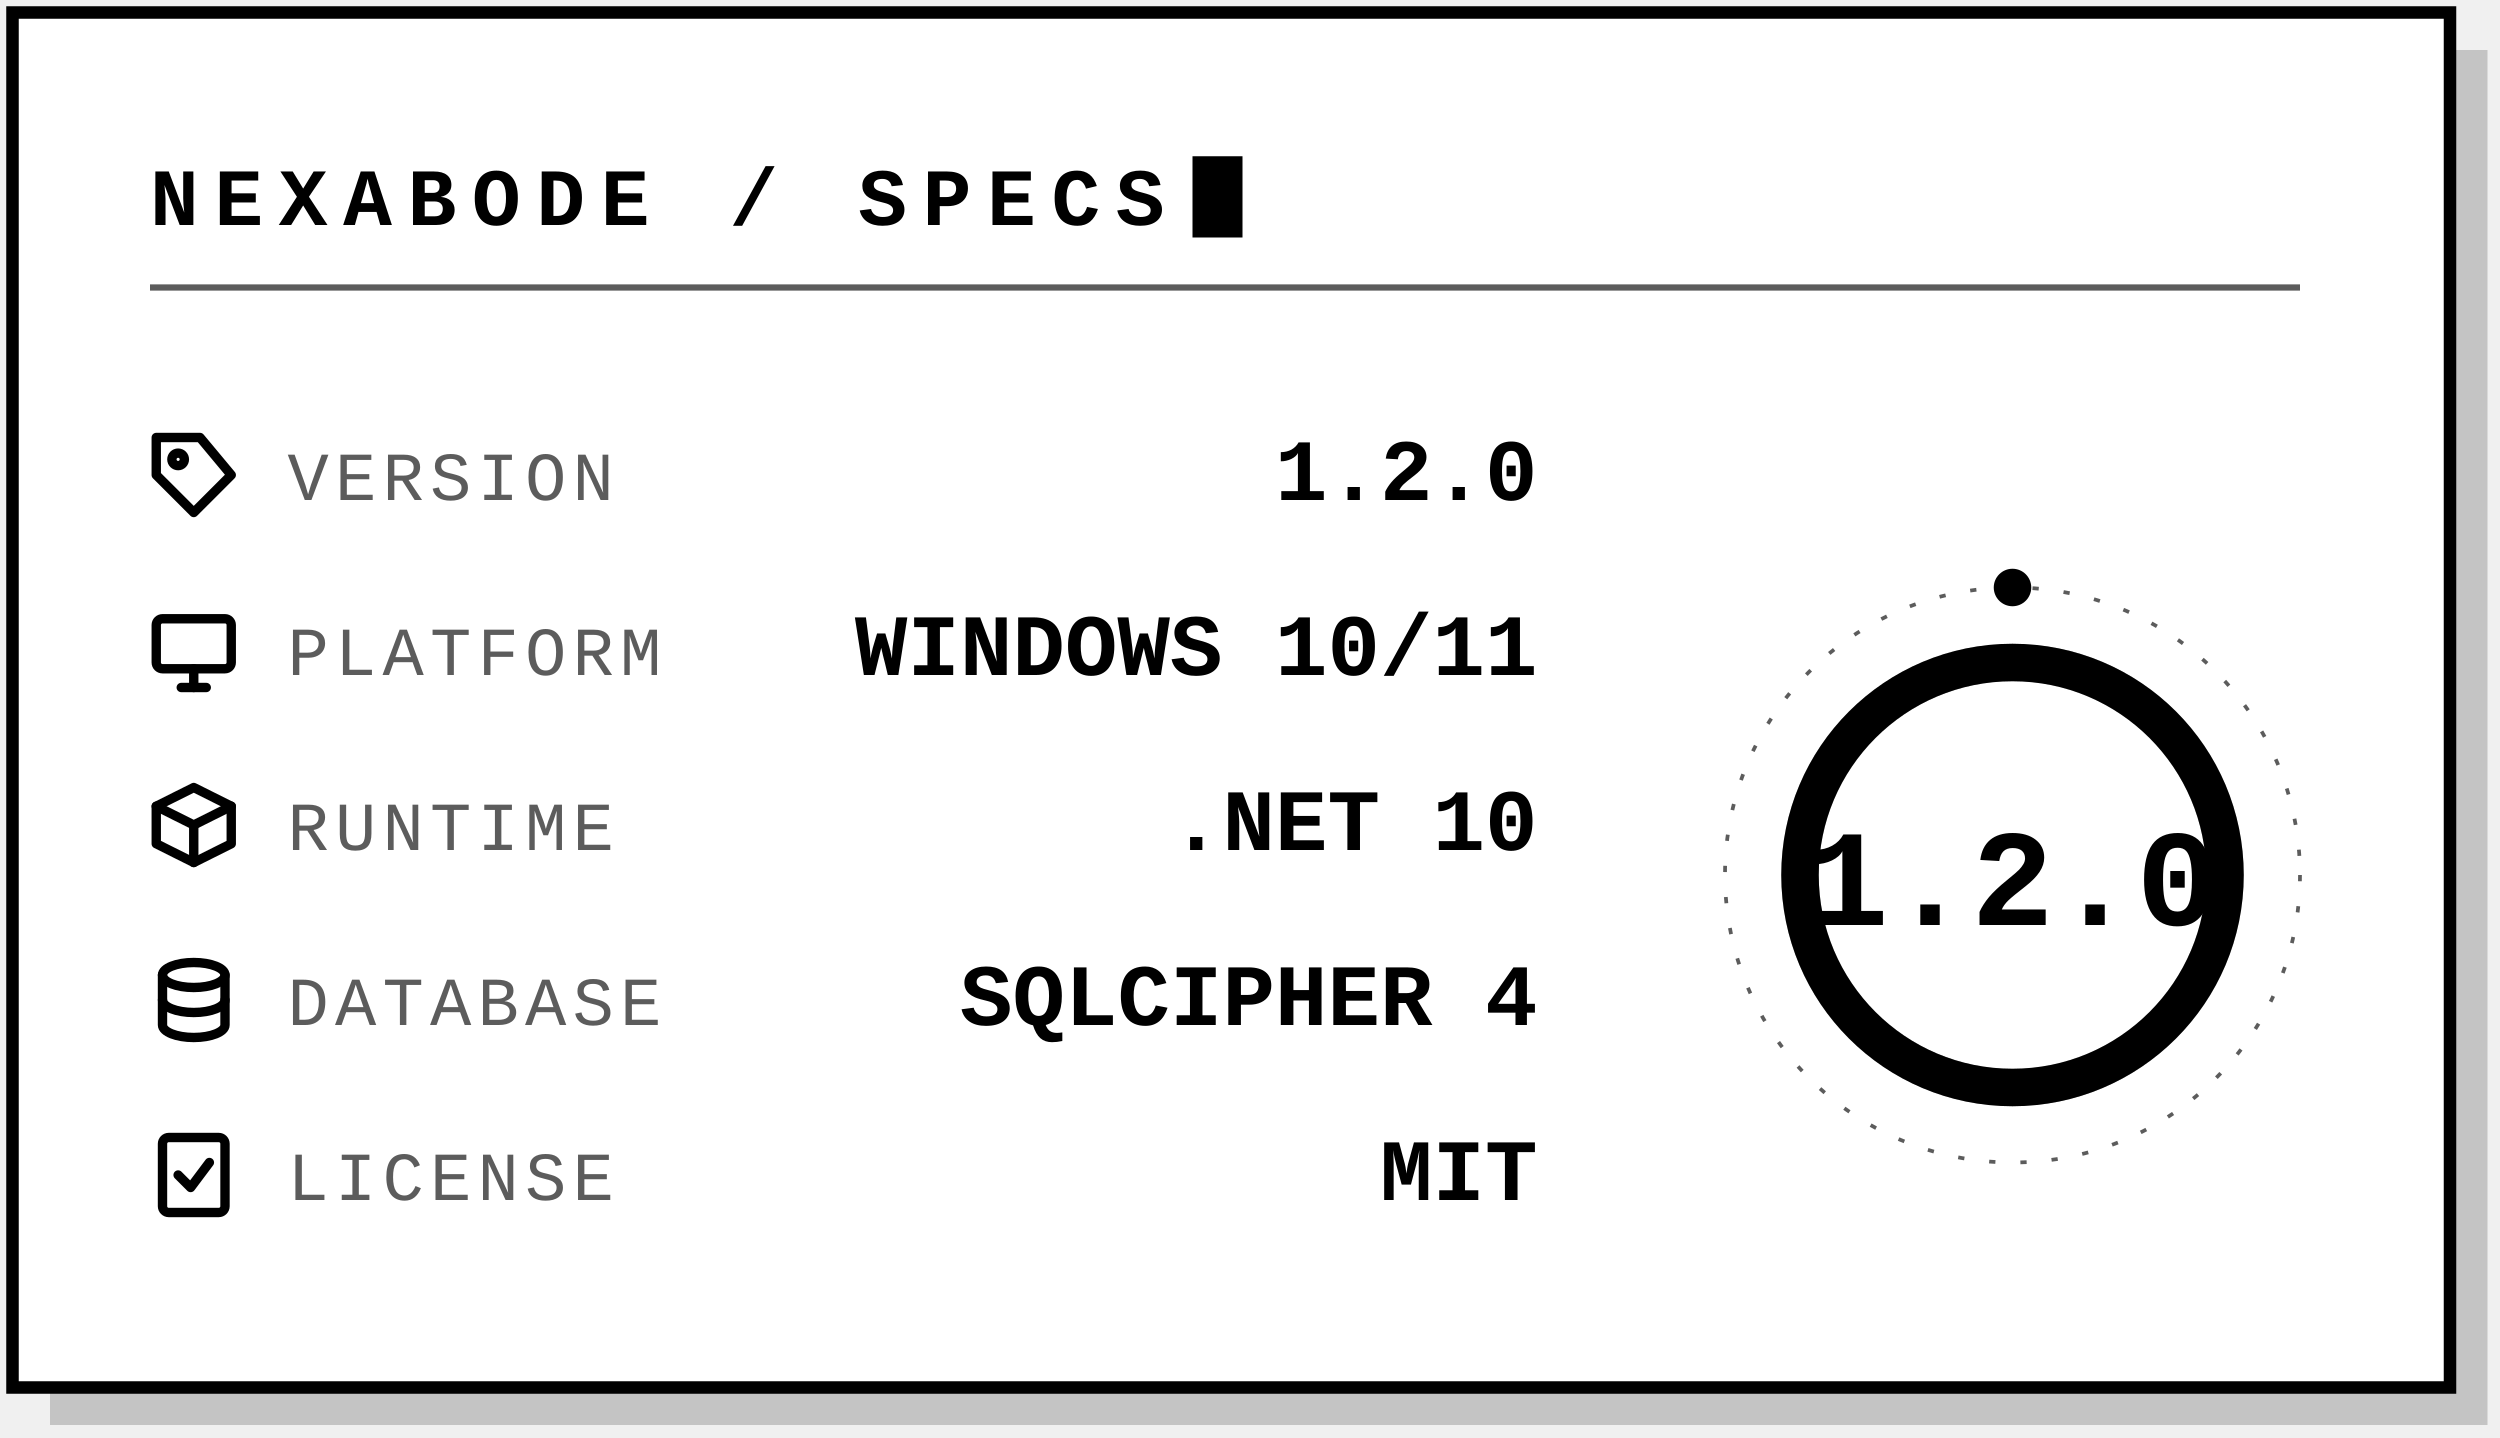
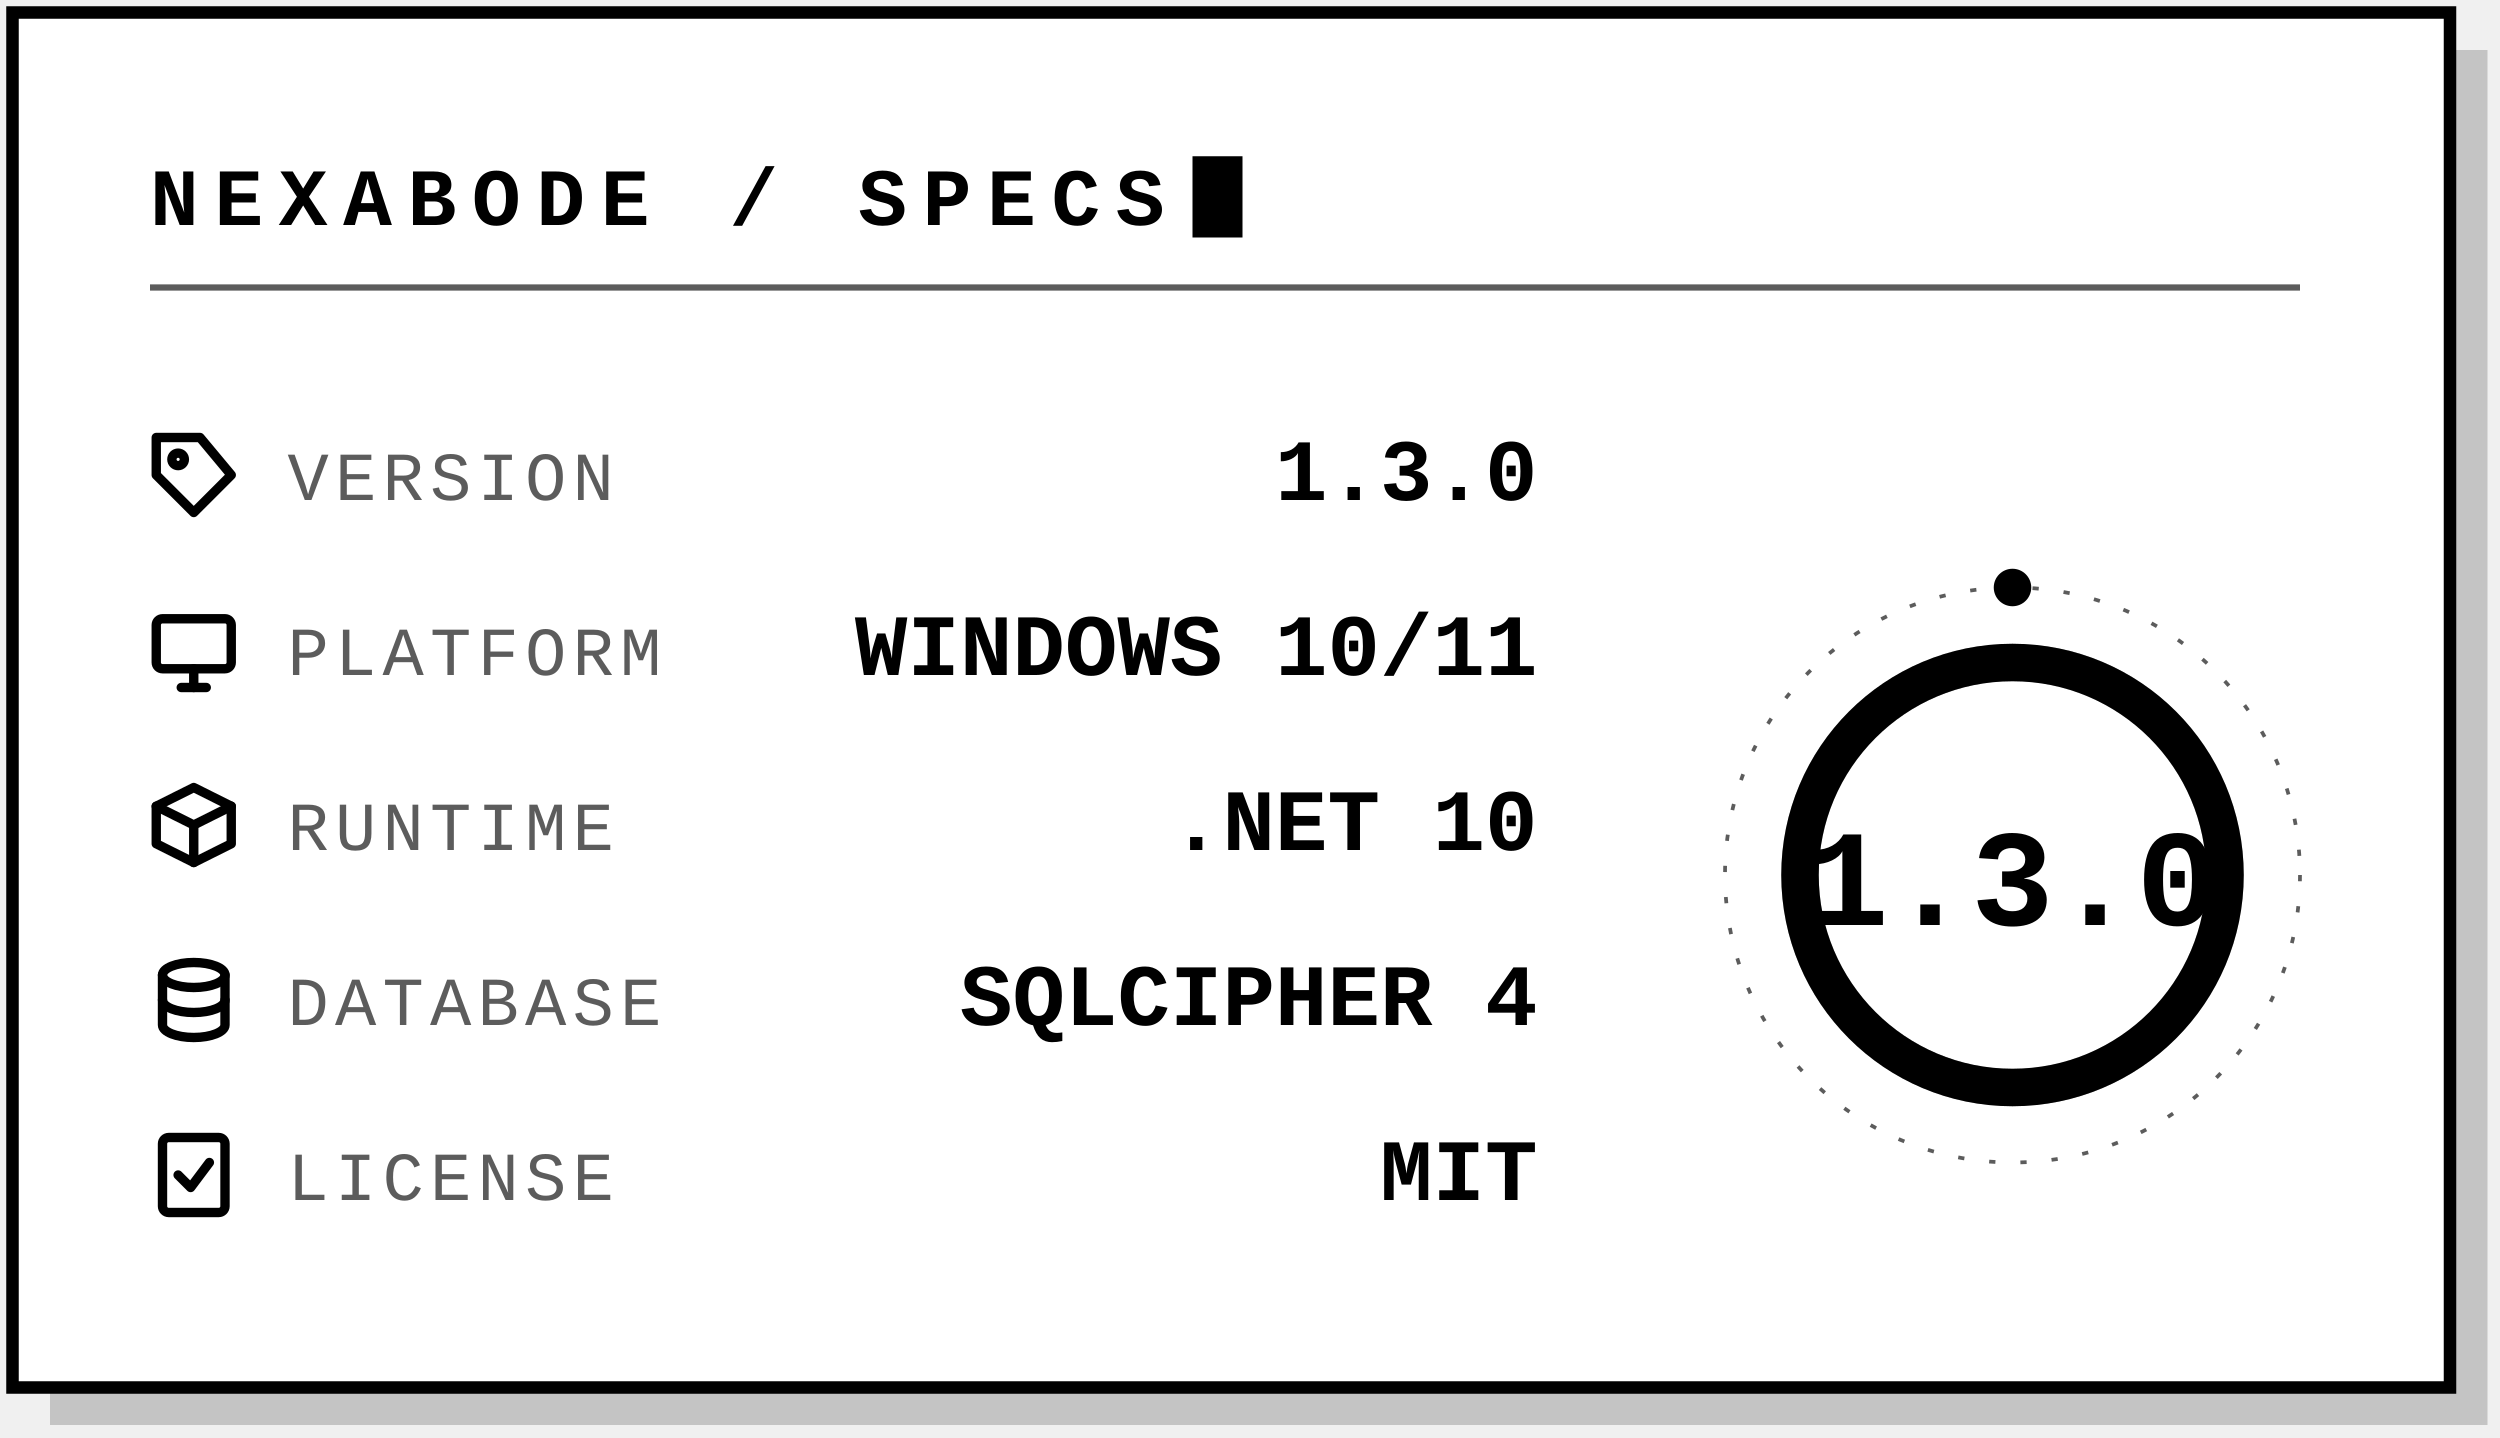
- <svg xmlns="http://www.w3.org/2000/svg" width="400" height="230" viewBox="0 0 400 230" role="img" aria-label="Nexabode specs: version 1.0.0, Windows 10 and 11, .NET 10, SQLCipher 4 database, MIT license">
+ <svg xmlns="http://www.w3.org/2000/svg" width="400" height="230" viewBox="0 0 400 230" role="img" aria-label="Nexabode specs: version 1.3.0, Windows 10 and 11, .NET 10, SQLCipher 4 database, MIT license">
  <style>
    /* ---------- Shared styles ---------- */
    .m  { font-family: 'SFMono-Regular', Consolas, 'Liberation Mono', Menlo, monospace; }
    .lb { font-size: 11px; letter-spacing: 1px; fill: #5c5c5c; }                     /* row label */
    .v  { font-size: 14px; font-weight: 700; text-anchor: end; fill: #000000; }      /* row value */
    .ic {                                                                             /* row icon */
      fill: none;
      stroke: #000000;
      stroke-width: 1.5;
      stroke-linecap: round;
      stroke-linejoin: round;
    }

    /* ---------- Animations ---------- */
    .cu { animation: blink 1.1s steps(1) infinite; }
    @keyframes blink {
      0%, 50%      { opacity: 1; }
      50.01%, 100% { opacity: 0; }
    }

    .orb {
      transform-origin: 322px 140px;   /* ring center */
      animation: orbit 10s linear infinite;
    }
    @keyframes orbit {
      to { transform: rotate(360deg); }
    }
  </style>
  <rect x="8" y="8" width="390" height="220" fill="#c4c4c4" />
  <rect x="2" y="2" width="390" height="220" fill="#ffffff" stroke="#000000" stroke-width="2" />
  <text class="m" x="24" y="36" fill="#000000" font-size="13" font-weight="700" letter-spacing="2.5">NEXABODE / SPECS</text>
  <rect class="cu" x="190.8" y="25" width="8" height="13" fill="#000000" />
  <line x1="24" y1="46" x2="368" y2="46" stroke="#5c5c5c" stroke-width="1" />
  <g class="ic" transform="translate(24,69)">
    <polygon points="1,1 8,1 13,7 7,13 1,7" />
    <circle cx="4.5" cy="4.5" r="1" />
  </g>
  <text class="m lb" x="46" y="80">VERSION</text>
-   <text class="m v" x="246" y="80">1.2.0</text>
+   <text class="m v" x="246" y="80">1.3.0</text>
  <g class="ic" transform="translate(24,97)">
    <rect x="1" y="2" width="12" height="8" rx="1" />
    <line x1="5" y1="13" x2="9" y2="13" />
    <line x1="7" y1="10" x2="7" y2="13" />
  </g>
  <text class="m lb" x="46" y="108">PLATFORM</text>
  <text class="m v" x="246" y="108">WINDOWS 10/11</text>
  <g class="ic" transform="translate(24,125)">
    <polygon points="7,1 13,4 13,10 7,13 1,10 1,4" />
    <polyline points="1,4 7,7 13,4" />
    <line x1="7" y1="7" x2="7" y2="13" />
  </g>
  <text class="m lb" x="46" y="136">RUNTIME</text>
  <text class="m v" x="246" y="136">.NET 10</text>
  <g class="ic" transform="translate(24,153)">
    <ellipse cx="7" cy="3" rx="5" ry="2" />
    <path d="M2 3 V11 A5 2 0 0 0 12 11 V3" />
    <path d="M2 7 A5 2 0 0 0 12 7" />
  </g>
  <text class="m lb" x="46" y="164">DATABASE</text>
  <text class="m v" x="246" y="164">SQLCIPHER 4</text>
  <g class="ic" transform="translate(24,181)">
    <rect x="2" y="1" width="10" height="12" rx="1" />
    <polyline points="4.5,7 6.5,9 9.5,5" />
  </g>
  <text class="m lb" x="46" y="192">LICENSE</text>
  <text class="m v" x="246" y="192">MIT</text>
  <circle cx="322" cy="140" r="46" fill="none" stroke="#5c5c5c" stroke-width="0.6" stroke-dasharray="1 4" />
  <circle cx="322" cy="140" r="34" fill="none" stroke="#c4c4c4" stroke-width="6" />
  <circle cx="322" cy="140" r="34" fill="none" stroke="#000000" stroke-width="6" stroke-linecap="round" stroke-dasharray="213.6 0" transform="rotate(-90 322 140)" />
-   <text class="m" x="322" y="148" text-anchor="middle" fill="#000000" font-size="22" font-weight="700">1.2.0</text>
+   <text class="m" x="322" y="148" text-anchor="middle" fill="#000000" font-size="22" font-weight="700">1.3.0</text>
  <g class="orb">
    <circle cx="322" cy="94" r="3" fill="#000000" />
  </g>
</svg>
